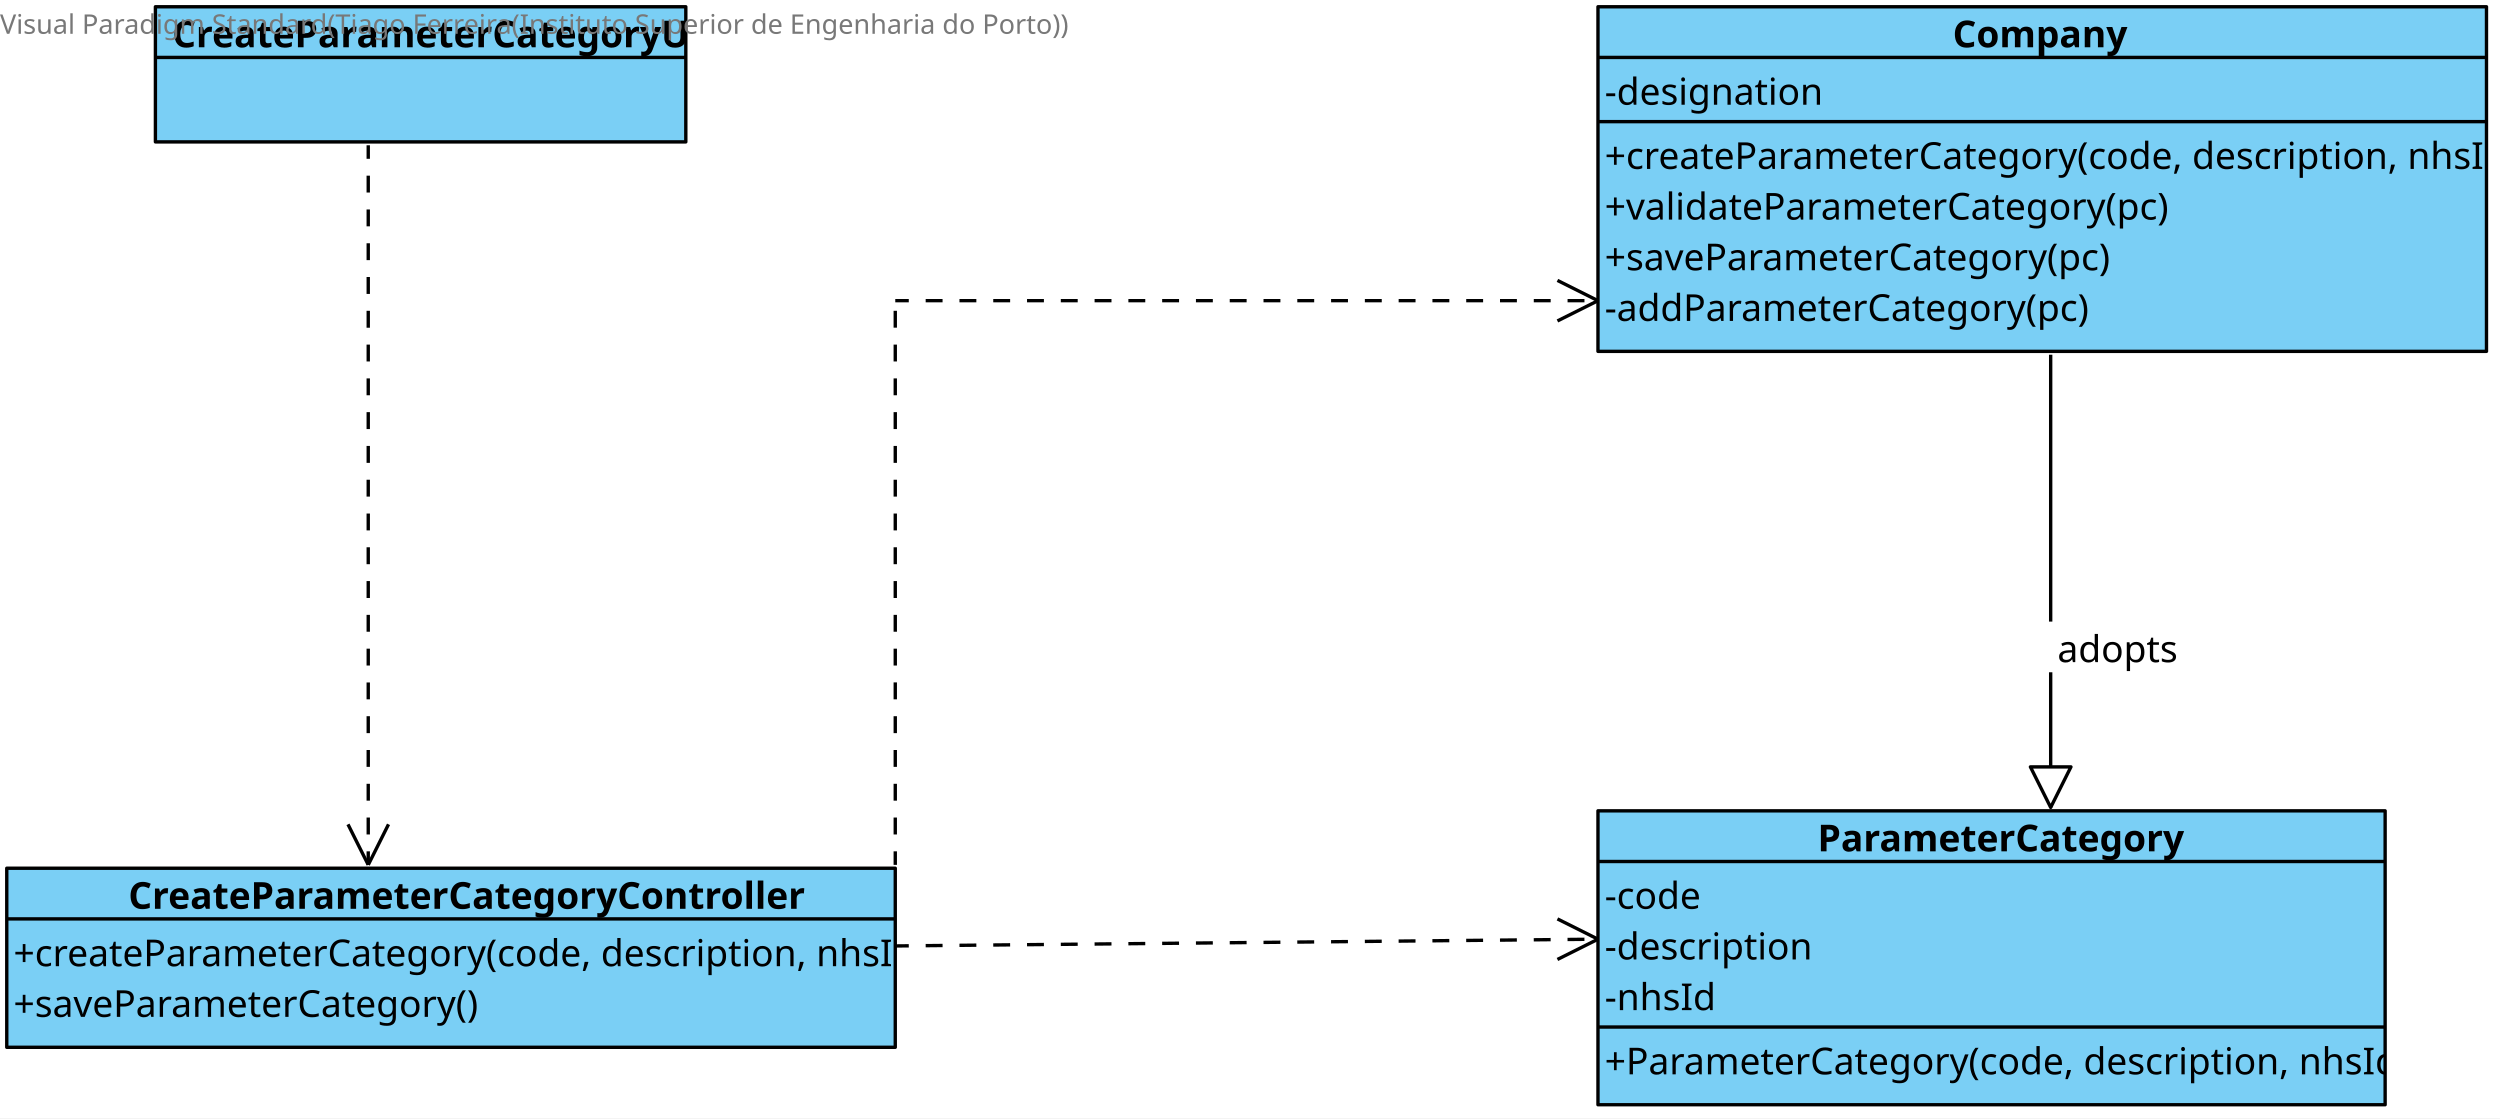
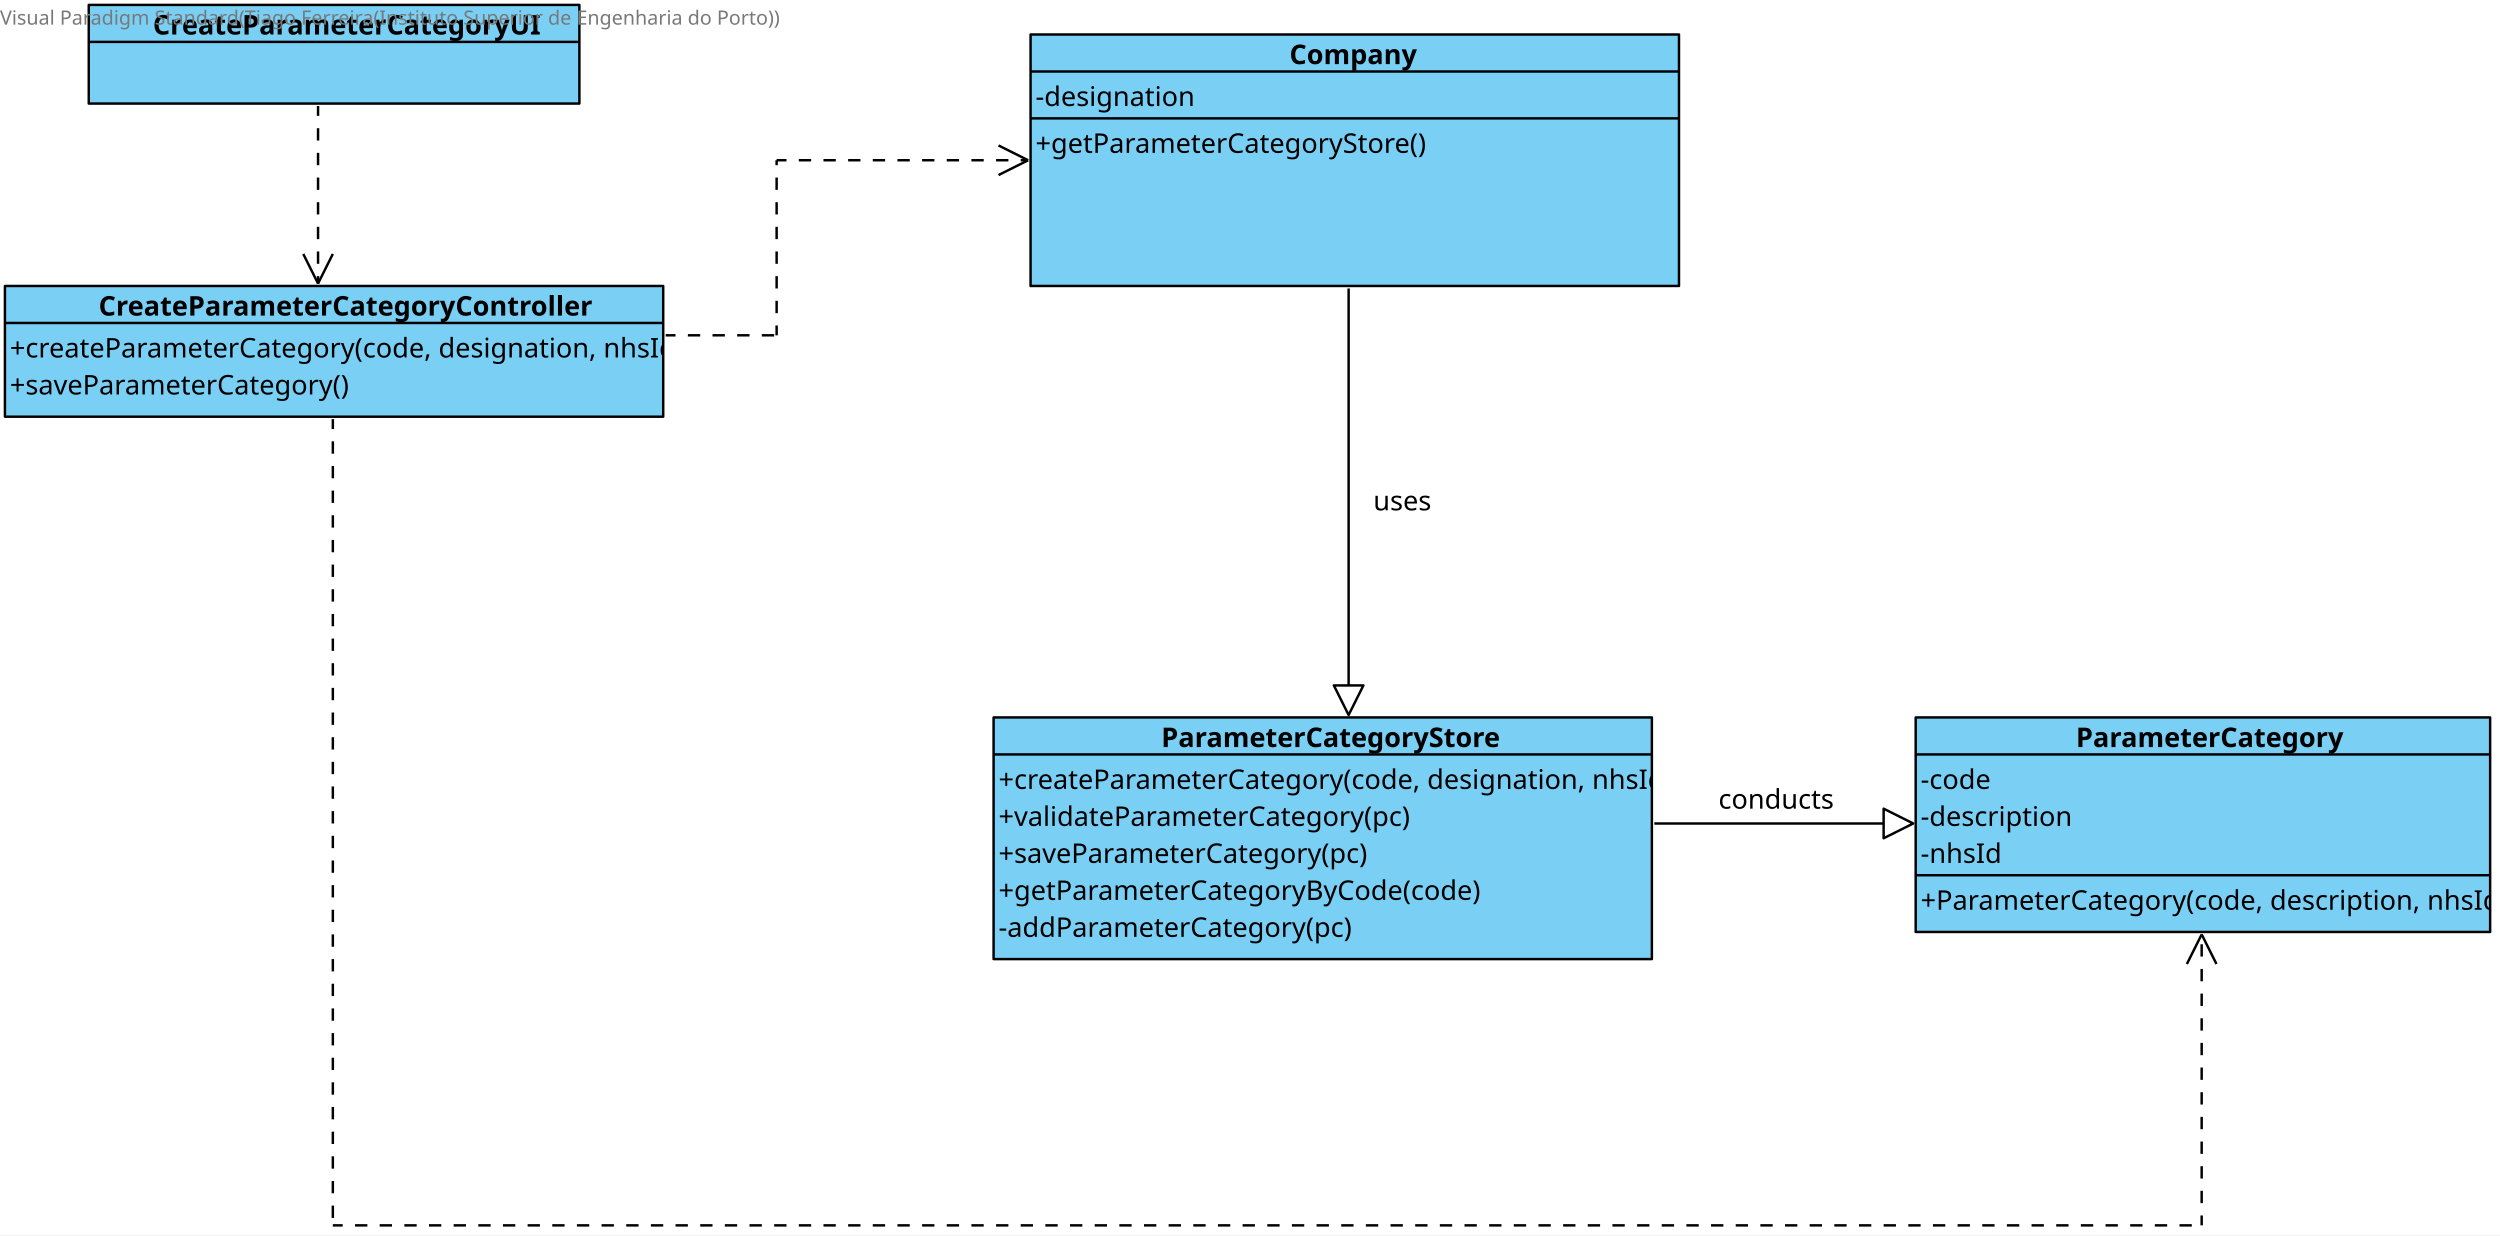
- <svg xmlns="http://www.w3.org/2000/svg" fill-opacity="0" color-rendering="auto" color-interpolation="auto" text-rendering="auto" stroke="rgb(0,0,0)" stroke-linecap="square" width="740" stroke-miterlimit="10" shape-rendering="auto" stroke-opacity="0" fill="rgb(0,0,0)" stroke-dasharray="none" font-weight="normal" stroke-width="1" height="331" font-family="'Dialog'" font-style="normal" stroke-linejoin="miter" font-size="12px" stroke-dashoffset="0" image-rendering="auto">
+ <svg xmlns="http://www.w3.org/2000/svg" fill-opacity="0" color-rendering="auto" color-interpolation="auto" text-rendering="auto" stroke="rgb(0,0,0)" stroke-linecap="square" width="1014" stroke-miterlimit="10" shape-rendering="auto" stroke-opacity="0" fill="rgb(0,0,0)" stroke-dasharray="none" font-weight="normal" stroke-width="1" height="501" font-family="'Dialog'" font-style="normal" stroke-linejoin="miter" font-size="12px" stroke-dashoffset="0" image-rendering="auto">
  <defs id="genericDefs" />
  <g>
    <defs id="defs1">
      <clipPath clipPathUnits="userSpaceOnUse" id="clipPath1">
-         <path d="M-7 -7 L168 -7 L168 51 L-7 51 L-7 -7 Z" />
+         <path d="M-7 -7 L210 -7 L210 51 L-7 51 L-7 -7 Z" />
      </clipPath>
      <clipPath clipPathUnits="userSpaceOnUse" id="clipPath2">
-         <path d="M0 0 L0 25 L157 25 L157 0 Z" />
+         <path d="M0 0 L0 25 L199 25 L199 0 Z" />
      </clipPath>
      <clipPath clipPathUnits="userSpaceOnUse" id="clipPath3">
-         <path d="M0 0 L0 15 L157 15 L157 0 Z" />
+         <path d="M0 0 L0 15 L199 15 L199 0 Z" />
      </clipPath>
      <clipPath clipPathUnits="userSpaceOnUse" id="clipPath4">
        <path d="M-7 -7 L274 -7 L274 113 L-7 113 L-7 -7 Z" />
      </clipPath>
      <clipPath clipPathUnits="userSpaceOnUse" id="clipPath5">
        <path d="M0 0 L0 87 L263 87 L263 0 Z" />
      </clipPath>
      <clipPath clipPathUnits="userSpaceOnUse" id="clipPath6">
        <path d="M0 0 L0 15 L263 15 L263 0 Z" />
      </clipPath>
      <clipPath clipPathUnits="userSpaceOnUse" id="clipPath7">
-         <path d="M-7 -7 L274 -7 L274 64 L-7 64 L-7 -7 Z" />
+         <path d="M-7 -7 L244 -7 L244 98 L-7 98 L-7 -7 Z" />
      </clipPath>
      <clipPath clipPathUnits="userSpaceOnUse" id="clipPath8">
-         <path d="M0 0 L0 38 L263 38 L263 0 Z" />
+         <path d="M0 0 L0 72 L233 72 L233 0 Z" />
      </clipPath>
      <clipPath clipPathUnits="userSpaceOnUse" id="clipPath9">
-         <path d="M-7 -7 L244 -7 L244 98 L-7 98 L-7 -7 Z" />
+         <path d="M0 0 L0 15 L233 15 L233 0 Z" />
      </clipPath>
      <clipPath clipPathUnits="userSpaceOnUse" id="clipPath10">
-         <path d="M0 0 L0 72 L233 72 L233 0 Z" />
+         <path d="M-7 -7 L278 -7 L278 109 L-7 109 L-7 -7 Z" />
      </clipPath>
      <clipPath clipPathUnits="userSpaceOnUse" id="clipPath11">
-         <path d="M0 0 L0 15 L233 15 L233 0 Z" />
+         <path d="M0 0 L0 83 L267 83 L267 0 Z" />
      </clipPath>
      <clipPath clipPathUnits="userSpaceOnUse" id="clipPath12">
-         <path d="M0 0 L104 0 L104 238 L0 238 L0 0 Z" />
+         <path d="M0 0 L0 15 L267 15 L267 0 Z" />
      </clipPath>
      <clipPath clipPathUnits="userSpaceOnUse" id="clipPath13">
-         <path d="M97 129 L97 144 L43 144 L43 129 ZM0 0 L0 238 L104 238 L104 0 Z" />
+         <path d="M-7 -7 L278 -7 L278 64 L-7 64 L-7 -7 Z" />
      </clipPath>
      <clipPath clipPathUnits="userSpaceOnUse" id="clipPath14">
-         <path d="M0 0 L312 0 L312 106 L0 106 L0 0 Z" />
+         <path d="M0 0 L0 38 L267 38 L267 0 Z" />
      </clipPath>
      <clipPath clipPathUnits="userSpaceOnUse" id="clipPath15">
-         <path d="M0 0 L0 106 L312 106 L312 0 Z" />
+         <path d="M0 0 L209 0 L209 104 L0 104 L0 0 Z" />
      </clipPath>
      <clipPath clipPathUnits="userSpaceOnUse" id="clipPath16">
-         <path d="M0 0 L312 0 L312 271 L0 271 L0 0 Z" />
+         <path d="M132 32 L132 47 L67 47 L67 32 ZM0 0 L0 104 L209 104 L209 0 Z" />
      </clipPath>
      <clipPath clipPathUnits="userSpaceOnUse" id="clipPath17">
-         <path d="M0 0 L0 271 L312 271 L312 0 Z" />
+         <path d="M0 0 L104 0 L104 277 L0 277 L0 0 Z" />
      </clipPath>
      <clipPath clipPathUnits="userSpaceOnUse" id="clipPath18">
-         <path d="M0 0 L104 0 L104 317 L0 317 L0 0 Z" />
+         <path d="M95 128 L95 143 L51 143 L51 128 ZM0 0 L0 277 L104 277 L104 0 Z" />
      </clipPath>
      <clipPath clipPathUnits="userSpaceOnUse" id="clipPath19">
-         <path d="M0 0 L0 317 L104 317 L104 0 Z" />
+         <path d="M0 0 L104 0 L104 176 L0 176 L0 0 Z" />
      </clipPath>
      <clipPath clipPathUnits="userSpaceOnUse" id="clipPath20">
-         <path d="M-54 -15 L108 -15 L108 30 L-54 30 L-54 -15 Z" />
+         <path d="M0 0 L0 176 L104 176 L104 0 Z" />
+       </clipPath>
+       <clipPath clipPathUnits="userSpaceOnUse" id="clipPath21">
+         <path d="M0 0 L251 0 L251 175 L0 175 L0 0 Z" />
+       </clipPath>
+       <clipPath clipPathUnits="userSpaceOnUse" id="clipPath22">
+         <path d="M0 0 L0 175 L251 175 L251 0 Z" />
+       </clipPath>
+       <clipPath clipPathUnits="userSpaceOnUse" id="clipPath23">
+         <path d="M0 0 L862 0 L862 431 L0 431 L0 0 Z" />
+       </clipPath>
+       <clipPath clipPathUnits="userSpaceOnUse" id="clipPath24">
+         <path d="M507 75 L507 90 L463 90 L463 75 ZM668 196 L668 211 L603 211 L603 196 ZM0 0 L0 431 L862 431 L862 0 Z" />
+       </clipPath>
+       <clipPath clipPathUnits="userSpaceOnUse" id="clipPath25">
+         <path d="M-44 -15 L88 -15 L88 30 L-44 30 L-44 -15 Z" />
+       </clipPath>
+       <clipPath clipPathUnits="userSpaceOnUse" id="clipPath26">
+         <path d="M-65 -15 L130 -15 L130 30 L-65 30 L-65 -15 Z" />
      </clipPath>
    </defs>
    <g fill="white" text-rendering="geometricPrecision" fill-opacity="1" stroke-opacity="1" stroke="white">
-       <rect x="0" width="740" height="331" y="0" stroke="none" />
-     </g>
-     <g font-size="11px" transform="translate(46,2)" fill-opacity="1" fill="rgb(122,207,245)" text-rendering="geometricPrecision" image-rendering="optimizeQuality" font-family="sans-serif" stroke="rgb(122,207,245)" font-weight="bold" stroke-opacity="1">
-       <rect x="0" width="157" height="40" y="0" clip-path="url(#clipPath1)" stroke="none" />
-     </g>
-     <g fill-opacity="1" text-rendering="geometricPrecision" stroke="black" stroke-linecap="butt" transform="translate(46,2)" stroke-miterlimit="0" stroke-opacity="1" fill="black" font-weight="bold" font-family="sans-serif" stroke-linejoin="round" font-size="11px" image-rendering="optimizeQuality">
-       <rect fill="none" x="0" width="157" height="40" y="0" clip-path="url(#clipPath1)" />
-       <line y2="15" fill="none" x1="0" clip-path="url(#clipPath1)" x2="157" y1="15" />
-     </g>
-     <g font-size="11px" transform="translate(46,2)" fill-opacity="1" fill="black" text-rendering="geometricPrecision" image-rendering="optimizeQuality" font-family="sans-serif" stroke="black" font-weight="bold" stroke-opacity="1">
-       <text x="5" xml:space="preserve" y="12" clip-path="url(#clipPath3)" stroke="none">CreateParameterCategoryUI</text>
-     </g>
-     <g font-size="11px" transform="translate(473,2)" fill-opacity="1" fill="rgb(122,207,245)" text-rendering="geometricPrecision" image-rendering="optimizeQuality" font-family="sans-serif" stroke="rgb(122,207,245)" font-weight="bold" stroke-opacity="1">
+       <rect x="0" width="1014" height="501" y="0" stroke="none" />
+     </g>
+     <g font-size="11px" transform="translate(36,2)" fill-opacity="1" fill="rgb(122,207,245)" text-rendering="geometricPrecision" image-rendering="optimizeQuality" font-family="sans-serif" stroke="rgb(122,207,245)" font-weight="bold" stroke-opacity="1">
+       <rect x="0" width="199" height="40" y="0" clip-path="url(#clipPath1)" stroke="none" />
+     </g>
+     <g fill-opacity="1" text-rendering="geometricPrecision" stroke="black" stroke-linecap="butt" transform="translate(36,2)" stroke-miterlimit="0" stroke-opacity="1" fill="black" font-weight="bold" font-family="sans-serif" stroke-linejoin="round" font-size="11px" image-rendering="optimizeQuality">
+       <rect fill="none" x="0" width="199" height="40" y="0" clip-path="url(#clipPath1)" />
+       <line y2="15" fill="none" x1="0" clip-path="url(#clipPath1)" x2="199" y1="15" />
+     </g>
+     <g font-size="11px" transform="translate(36,2)" fill-opacity="1" fill="black" text-rendering="geometricPrecision" image-rendering="optimizeQuality" font-family="sans-serif" stroke="black" font-weight="bold" stroke-opacity="1">
+       <text x="26" xml:space="preserve" y="12" clip-path="url(#clipPath3)" stroke="none">CreateParameterCategoryUI</text>
+     </g>
+     <g font-size="11px" transform="translate(418,14)" fill-opacity="1" fill="rgb(122,207,245)" text-rendering="geometricPrecision" image-rendering="optimizeQuality" font-family="sans-serif" stroke="rgb(122,207,245)" font-weight="bold" stroke-opacity="1">
      <rect x="0" width="263" height="102" y="0" clip-path="url(#clipPath4)" stroke="none" />
    </g>
-     <g fill-opacity="1" text-rendering="geometricPrecision" stroke="black" stroke-linecap="butt" transform="translate(473,2)" stroke-miterlimit="0" stroke-opacity="1" fill="black" font-weight="bold" font-family="sans-serif" stroke-linejoin="round" font-size="11px" image-rendering="optimizeQuality">
+     <g fill-opacity="1" text-rendering="geometricPrecision" stroke="black" stroke-linecap="butt" transform="translate(418,14)" stroke-miterlimit="0" stroke-opacity="1" fill="black" font-weight="bold" font-family="sans-serif" stroke-linejoin="round" font-size="11px" image-rendering="optimizeQuality">
      <rect fill="none" x="0" width="263" height="102" y="0" clip-path="url(#clipPath4)" />
      <line y2="15" fill="none" x1="0" clip-path="url(#clipPath4)" x2="263" y1="15" />
    </g>
-     <g font-size="11px" transform="matrix(1,0,0,1,473,17)" fill-opacity="1" fill="black" text-rendering="geometricPrecision" image-rendering="optimizeQuality" font-family="sans-serif" stroke="black" stroke-opacity="1">
+     <g font-size="11px" transform="matrix(1,0,0,1,418,29)" fill-opacity="1" fill="black" text-rendering="geometricPrecision" image-rendering="optimizeQuality" font-family="sans-serif" stroke="black" stroke-opacity="1">
      <text x="2" xml:space="preserve" y="14" clip-path="url(#clipPath5)" stroke="none">-designation</text>
    </g>
-     <g stroke-linecap="butt" font-size="11px" transform="matrix(1,0,0,1,473,17)" fill-opacity="1" fill="black" text-rendering="geometricPrecision" image-rendering="optimizeQuality" font-family="sans-serif" stroke-linejoin="bevel" stroke="black" stroke-opacity="1" stroke-miterlimit="0">
+     <g stroke-linecap="butt" font-size="11px" transform="matrix(1,0,0,1,418,29)" fill-opacity="1" fill="black" text-rendering="geometricPrecision" image-rendering="optimizeQuality" font-family="sans-serif" stroke-linejoin="bevel" stroke="black" stroke-opacity="1" stroke-miterlimit="0">
      <line y2="19" fill="none" x1="0" clip-path="url(#clipPath5)" x2="263" y1="19" />
    </g>
-     <g font-size="11px" transform="matrix(1,0,0,1,473,17)" fill-opacity="1" fill="black" text-rendering="geometricPrecision" image-rendering="optimizeQuality" font-family="sans-serif" stroke="black" stroke-opacity="1">
-       <text x="2" xml:space="preserve" y="33" clip-path="url(#clipPath5)" stroke="none">+createParameterCategory(code, description, nhsId)</text>
-     </g>
-     <g font-size="11px" transform="matrix(1,0,0,1,473,17)" fill-opacity="1" fill="black" text-rendering="geometricPrecision" image-rendering="optimizeQuality" font-family="sans-serif" stroke="black" stroke-opacity="1">
-       <text x="2" xml:space="preserve" y="48" clip-path="url(#clipPath5)" stroke="none">+validateParameterCategory(pc)</text>
-     </g>
-     <g font-size="11px" transform="matrix(1,0,0,1,473,17)" fill-opacity="1" fill="black" text-rendering="geometricPrecision" image-rendering="optimizeQuality" font-family="sans-serif" stroke="black" stroke-opacity="1">
-       <text x="2" xml:space="preserve" y="63" clip-path="url(#clipPath5)" stroke="none">+saveParameterCategory(pc)</text>
-     </g>
-     <g font-size="11px" transform="matrix(1,0,0,1,473,17)" fill-opacity="1" fill="black" text-rendering="geometricPrecision" image-rendering="optimizeQuality" font-family="sans-serif" stroke="black" stroke-opacity="1">
-       <text x="2" xml:space="preserve" y="78" clip-path="url(#clipPath5)" stroke="none">-addParameterCategory(pc)</text>
-     </g>
-     <g font-size="11px" transform="translate(473,2)" fill-opacity="1" fill="black" text-rendering="geometricPrecision" image-rendering="optimizeQuality" font-family="sans-serif" stroke="black" font-weight="bold" stroke-opacity="1">
+     <g font-size="11px" transform="matrix(1,0,0,1,418,29)" fill-opacity="1" fill="black" text-rendering="geometricPrecision" image-rendering="optimizeQuality" font-family="sans-serif" stroke="black" stroke-opacity="1">
+       <text x="2" xml:space="preserve" y="33" clip-path="url(#clipPath5)" stroke="none">+getParameterCategoryStore()</text>
+     </g>
+     <g font-size="11px" transform="translate(418,14)" fill-opacity="1" fill="black" text-rendering="geometricPrecision" image-rendering="optimizeQuality" font-family="sans-serif" stroke="black" font-weight="bold" stroke-opacity="1">
      <text x="105" xml:space="preserve" y="12" clip-path="url(#clipPath6)" stroke="none">Company</text>
    </g>
-     <g font-size="11px" transform="translate(2,257)" fill-opacity="1" fill="rgb(122,207,245)" text-rendering="geometricPrecision" image-rendering="optimizeQuality" font-family="sans-serif" stroke="rgb(122,207,245)" font-weight="bold" stroke-opacity="1">
-       <rect x="0" width="263" height="53" y="0" clip-path="url(#clipPath7)" stroke="none" />
-     </g>
-     <g fill-opacity="1" text-rendering="geometricPrecision" stroke="black" stroke-linecap="butt" transform="translate(2,257)" stroke-miterlimit="0" stroke-opacity="1" fill="black" font-weight="bold" font-family="sans-serif" stroke-linejoin="round" font-size="11px" image-rendering="optimizeQuality">
-       <rect fill="none" x="0" width="263" height="53" y="0" clip-path="url(#clipPath7)" />
-       <line y2="15" fill="none" x1="0" clip-path="url(#clipPath7)" x2="263" y1="15" />
-     </g>
-     <g font-size="11px" transform="matrix(1,0,0,1,2,272)" fill-opacity="1" fill="black" text-rendering="geometricPrecision" image-rendering="optimizeQuality" font-family="sans-serif" stroke="black" stroke-opacity="1">
-       <text x="2" xml:space="preserve" y="14" clip-path="url(#clipPath8)" stroke="none">+createParameterCategory(code, description, nhsId)</text>
-     </g>
-     <g font-size="11px" transform="matrix(1,0,0,1,2,272)" fill-opacity="1" fill="black" text-rendering="geometricPrecision" image-rendering="optimizeQuality" font-family="sans-serif" stroke="black" stroke-opacity="1">
-       <text x="2" xml:space="preserve" y="29" clip-path="url(#clipPath8)" stroke="none">+saveParameterCategory()</text>
-     </g>
-     <g font-size="11px" transform="translate(2,257)" fill-opacity="1" fill="black" text-rendering="geometricPrecision" image-rendering="optimizeQuality" font-family="sans-serif" stroke="black" font-weight="bold" stroke-opacity="1">
-       <text x="36" xml:space="preserve" y="12" clip-path="url(#clipPath6)" stroke="none">CreateParameterCategoryController</text>
-     </g>
-     <g font-size="11px" transform="translate(473,240)" fill-opacity="1" fill="rgb(122,207,245)" text-rendering="geometricPrecision" image-rendering="optimizeQuality" font-family="sans-serif" stroke="rgb(122,207,245)" font-weight="bold" stroke-opacity="1">
-       <rect x="0" width="233" height="87" y="0" clip-path="url(#clipPath9)" stroke="none" />
-     </g>
-     <g fill-opacity="1" text-rendering="geometricPrecision" stroke="black" stroke-linecap="butt" transform="translate(473,240)" stroke-miterlimit="0" stroke-opacity="1" fill="black" font-weight="bold" font-family="sans-serif" stroke-linejoin="round" font-size="11px" image-rendering="optimizeQuality">
-       <rect fill="none" x="0" width="233" height="87" y="0" clip-path="url(#clipPath9)" />
-       <line y2="15" fill="none" x1="0" clip-path="url(#clipPath9)" x2="233" y1="15" />
-     </g>
-     <g font-size="11px" transform="matrix(1,0,0,1,473,255)" fill-opacity="1" fill="black" text-rendering="geometricPrecision" image-rendering="optimizeQuality" font-family="sans-serif" stroke="black" stroke-opacity="1">
-       <text x="2" xml:space="preserve" y="14" clip-path="url(#clipPath10)" stroke="none">-code</text>
-     </g>
-     <g font-size="11px" transform="matrix(1,0,0,1,473,255)" fill-opacity="1" fill="black" text-rendering="geometricPrecision" image-rendering="optimizeQuality" font-family="sans-serif" stroke="black" stroke-opacity="1">
-       <text x="2" xml:space="preserve" y="29" clip-path="url(#clipPath10)" stroke="none">-description</text>
-     </g>
-     <g font-size="11px" transform="matrix(1,0,0,1,473,255)" fill-opacity="1" fill="black" text-rendering="geometricPrecision" image-rendering="optimizeQuality" font-family="sans-serif" stroke="black" stroke-opacity="1">
-       <text x="2" xml:space="preserve" y="44" clip-path="url(#clipPath10)" stroke="none">-nhsId</text>
-       <line stroke-linecap="butt" clip-path="url(#clipPath10)" fill="none" x1="0" x2="233" y1="49" y2="49" stroke-linejoin="bevel" stroke-miterlimit="0" />
-     </g>
-     <g font-size="11px" transform="matrix(1,0,0,1,473,255)" fill-opacity="1" fill="black" text-rendering="geometricPrecision" image-rendering="optimizeQuality" font-family="sans-serif" stroke="black" stroke-opacity="1">
-       <text x="2" xml:space="preserve" y="63" clip-path="url(#clipPath10)" stroke="none">+ParameterCategory(code, description, nhsId)</text>
-     </g>
-     <g font-size="11px" transform="translate(473,240)" fill-opacity="1" fill="black" text-rendering="geometricPrecision" image-rendering="optimizeQuality" font-family="sans-serif" stroke="black" font-weight="bold" stroke-opacity="1">
-       <text x="65" xml:space="preserve" y="12" clip-path="url(#clipPath11)" stroke="none">ParameterCategory</text>
-     </g>
-     <g stroke-linecap="butt" font-size="11px" transform="translate(557,55)" fill-opacity="1" fill="black" text-rendering="geometricPrecision" image-rendering="optimizeQuality" font-family="sans-serif" stroke-linejoin="round" stroke="black" stroke-opacity="1">
-       <line y2="50" fill="none" x1="50" clip-path="url(#clipPath13)" x2="50" y1="184" />
-       <polygon fill="white" clip-path="url(#clipPath13)" points=" 50 184 56 172 44 172" stroke="none" />
-       <polygon fill="none" points=" 50 184 56 172 44 172" clip-path="url(#clipPath13)" />
-     </g>
-     <g fill-opacity="1" text-rendering="geometricPrecision" stroke="black" stroke-linecap="butt" transform="translate(215,228)" stroke-opacity="1" fill="black" stroke-dasharray="5" font-family="sans-serif" stroke-linejoin="round" font-size="11px" stroke-dashoffset="1" image-rendering="optimizeQuality">
-       <line y2="50" fill="none" x1="50" clip-path="url(#clipPath15)" x2="258" y1="52" />
-       <line clip-path="url(#clipPath15)" stroke-dashoffset="0" fill="none" x1="258" x2="246" y1="50" y2="44" stroke-dasharray="none" />
-       <line clip-path="url(#clipPath15)" stroke-dashoffset="0" fill="none" x1="258" x2="246" y1="50" y2="56" stroke-dasharray="none" />
-     </g>
-     <g fill-opacity="1" text-rendering="geometricPrecision" stroke="black" stroke-linecap="butt" transform="translate(215,39)" stroke-opacity="1" fill="black" stroke-dasharray="5" font-family="sans-serif" stroke-linejoin="round" font-size="11px" stroke-dashoffset="1" image-rendering="optimizeQuality">
-       <line y2="50" fill="none" x1="50" clip-path="url(#clipPath17)" x2="50" y1="217" />
-       <line y2="50" fill="none" x1="50" clip-path="url(#clipPath17)" x2="258" y1="50" />
-       <line clip-path="url(#clipPath17)" stroke-dashoffset="0" fill="none" x1="258" x2="246" y1="50" y2="44" stroke-dasharray="none" />
-       <line clip-path="url(#clipPath17)" stroke-dashoffset="0" fill="none" x1="258" x2="246" y1="50" y2="56" stroke-dasharray="none" />
-     </g>
-     <g fill-opacity="1" text-rendering="geometricPrecision" stroke="black" stroke-linecap="butt" transform="translate(59,-7)" stroke-opacity="1" fill="black" stroke-dasharray="5" font-family="sans-serif" stroke-linejoin="round" font-size="11px" stroke-dashoffset="1" image-rendering="optimizeQuality">
-       <line y2="263" fill="none" x1="50" clip-path="url(#clipPath19)" x2="50" y1="50" />
-       <line clip-path="url(#clipPath19)" stroke-dashoffset="0" fill="none" x1="50" x2="56" y1="263" y2="251" stroke-dasharray="none" />
-       <line clip-path="url(#clipPath19)" stroke-dashoffset="0" fill="none" x1="50" x2="44" y1="263" y2="251" stroke-dasharray="none" />
-     </g>
-     <g font-size="11px" transform="translate(600,184)" fill-opacity="1" fill="black" text-rendering="geometricPrecision" image-rendering="optimizeQuality" font-family="sans-serif" stroke="black" stroke-opacity="1">
-       <text x="9" xml:space="preserve" y="12" clip-path="url(#clipPath20)" stroke="none">adopts</text>
+     <g font-size="11px" transform="translate(777,291)" fill-opacity="1" fill="rgb(122,207,245)" text-rendering="geometricPrecision" image-rendering="optimizeQuality" font-family="sans-serif" stroke="rgb(122,207,245)" font-weight="bold" stroke-opacity="1">
+       <rect x="0" width="233" height="87" y="0" clip-path="url(#clipPath7)" stroke="none" />
+     </g>
+     <g fill-opacity="1" text-rendering="geometricPrecision" stroke="black" stroke-linecap="butt" transform="translate(777,291)" stroke-miterlimit="0" stroke-opacity="1" fill="black" font-weight="bold" font-family="sans-serif" stroke-linejoin="round" font-size="11px" image-rendering="optimizeQuality">
+       <rect fill="none" x="0" width="233" height="87" y="0" clip-path="url(#clipPath7)" />
+       <line y2="15" fill="none" x1="0" clip-path="url(#clipPath7)" x2="233" y1="15" />
+     </g>
+     <g font-size="11px" transform="matrix(1,0,0,1,777,306)" fill-opacity="1" fill="black" text-rendering="geometricPrecision" image-rendering="optimizeQuality" font-family="sans-serif" stroke="black" stroke-opacity="1">
+       <text x="2" xml:space="preserve" y="14" clip-path="url(#clipPath8)" stroke="none">-code</text>
+     </g>
+     <g font-size="11px" transform="matrix(1,0,0,1,777,306)" fill-opacity="1" fill="black" text-rendering="geometricPrecision" image-rendering="optimizeQuality" font-family="sans-serif" stroke="black" stroke-opacity="1">
+       <text x="2" xml:space="preserve" y="29" clip-path="url(#clipPath8)" stroke="none">-description</text>
+     </g>
+     <g font-size="11px" transform="matrix(1,0,0,1,777,306)" fill-opacity="1" fill="black" text-rendering="geometricPrecision" image-rendering="optimizeQuality" font-family="sans-serif" stroke="black" stroke-opacity="1">
+       <text x="2" xml:space="preserve" y="44" clip-path="url(#clipPath8)" stroke="none">-nhsId</text>
+       <line stroke-linecap="butt" clip-path="url(#clipPath8)" fill="none" x1="0" x2="233" y1="49" y2="49" stroke-linejoin="bevel" stroke-miterlimit="0" />
+     </g>
+     <g font-size="11px" transform="matrix(1,0,0,1,777,306)" fill-opacity="1" fill="black" text-rendering="geometricPrecision" image-rendering="optimizeQuality" font-family="sans-serif" stroke="black" stroke-opacity="1">
+       <text x="2" xml:space="preserve" y="63" clip-path="url(#clipPath8)" stroke="none">+ParameterCategory(code, description, nhsId)</text>
+     </g>
+     <g font-size="11px" transform="translate(777,291)" fill-opacity="1" fill="black" text-rendering="geometricPrecision" image-rendering="optimizeQuality" font-family="sans-serif" stroke="black" font-weight="bold" stroke-opacity="1">
+       <text x="65" xml:space="preserve" y="12" clip-path="url(#clipPath9)" stroke="none">ParameterCategory</text>
+     </g>
+     <g font-size="11px" transform="translate(403,291)" fill-opacity="1" fill="rgb(122,207,245)" text-rendering="geometricPrecision" image-rendering="optimizeQuality" font-family="sans-serif" stroke="rgb(122,207,245)" font-weight="bold" stroke-opacity="1">
+       <rect x="0" width="267" height="98" y="0" clip-path="url(#clipPath10)" stroke="none" />
+     </g>
+     <g fill-opacity="1" text-rendering="geometricPrecision" stroke="black" stroke-linecap="butt" transform="translate(403,291)" stroke-miterlimit="0" stroke-opacity="1" fill="black" font-weight="bold" font-family="sans-serif" stroke-linejoin="round" font-size="11px" image-rendering="optimizeQuality">
+       <rect fill="none" x="0" width="267" height="98" y="0" clip-path="url(#clipPath10)" />
+       <line y2="15" fill="none" x1="0" clip-path="url(#clipPath10)" x2="267" y1="15" />
+     </g>
+     <g font-size="11px" transform="matrix(1,0,0,1,403,306)" fill-opacity="1" fill="black" text-rendering="geometricPrecision" image-rendering="optimizeQuality" font-family="sans-serif" stroke="black" stroke-opacity="1">
+       <text x="2" xml:space="preserve" y="14" clip-path="url(#clipPath11)" stroke="none">+createParameterCategory(code, designation, nhsId)</text>
+     </g>
+     <g font-size="11px" transform="matrix(1,0,0,1,403,306)" fill-opacity="1" fill="black" text-rendering="geometricPrecision" image-rendering="optimizeQuality" font-family="sans-serif" stroke="black" stroke-opacity="1">
+       <text x="2" xml:space="preserve" y="29" clip-path="url(#clipPath11)" stroke="none">+validateParameterCategory(pc)</text>
+     </g>
+     <g font-size="11px" transform="matrix(1,0,0,1,403,306)" fill-opacity="1" fill="black" text-rendering="geometricPrecision" image-rendering="optimizeQuality" font-family="sans-serif" stroke="black" stroke-opacity="1">
+       <text x="2" xml:space="preserve" y="44" clip-path="url(#clipPath11)" stroke="none">+saveParameterCategory(pc)</text>
+     </g>
+     <g font-size="11px" transform="matrix(1,0,0,1,403,306)" fill-opacity="1" fill="black" text-rendering="geometricPrecision" image-rendering="optimizeQuality" font-family="sans-serif" stroke="black" stroke-opacity="1">
+       <text x="2" xml:space="preserve" y="59" clip-path="url(#clipPath11)" stroke="none">+getParameterCategoryByCode(code)</text>
+     </g>
+     <g font-size="11px" transform="matrix(1,0,0,1,403,306)" fill-opacity="1" fill="black" text-rendering="geometricPrecision" image-rendering="optimizeQuality" font-family="sans-serif" stroke="black" stroke-opacity="1">
+       <text x="2" xml:space="preserve" y="74" clip-path="url(#clipPath11)" stroke="none">-addParameterCategory(pc)</text>
+     </g>
+     <g font-size="11px" transform="translate(403,291)" fill-opacity="1" fill="black" text-rendering="geometricPrecision" image-rendering="optimizeQuality" font-family="sans-serif" stroke="black" font-weight="bold" stroke-opacity="1">
+       <text x="68" xml:space="preserve" y="12" clip-path="url(#clipPath12)" stroke="none">ParameterCategoryStore</text>
+     </g>
+     <g font-size="11px" transform="translate(2,116)" fill-opacity="1" fill="rgb(122,207,245)" text-rendering="geometricPrecision" image-rendering="optimizeQuality" font-family="sans-serif" stroke="rgb(122,207,245)" font-weight="bold" stroke-opacity="1">
+       <rect x="0" width="267" height="53" y="0" clip-path="url(#clipPath13)" stroke="none" />
+     </g>
+     <g fill-opacity="1" text-rendering="geometricPrecision" stroke="black" stroke-linecap="butt" transform="translate(2,116)" stroke-miterlimit="0" stroke-opacity="1" fill="black" font-weight="bold" font-family="sans-serif" stroke-linejoin="round" font-size="11px" image-rendering="optimizeQuality">
+       <rect fill="none" x="0" width="267" height="53" y="0" clip-path="url(#clipPath13)" />
+       <line y2="15" fill="none" x1="0" clip-path="url(#clipPath13)" x2="267" y1="15" />
+     </g>
+     <g font-size="11px" transform="matrix(1,0,0,1,2,131)" fill-opacity="1" fill="black" text-rendering="geometricPrecision" image-rendering="optimizeQuality" font-family="sans-serif" stroke="black" stroke-opacity="1">
+       <text x="2" xml:space="preserve" y="14" clip-path="url(#clipPath14)" stroke="none">+createParameterCategory(code, designation, nhsId)</text>
+     </g>
+     <g font-size="11px" transform="matrix(1,0,0,1,2,131)" fill-opacity="1" fill="black" text-rendering="geometricPrecision" image-rendering="optimizeQuality" font-family="sans-serif" stroke="black" stroke-opacity="1">
+       <text x="2" xml:space="preserve" y="29" clip-path="url(#clipPath14)" stroke="none">+saveParameterCategory()</text>
+     </g>
+     <g font-size="11px" transform="translate(2,116)" fill-opacity="1" fill="black" text-rendering="geometricPrecision" image-rendering="optimizeQuality" font-family="sans-serif" stroke="black" font-weight="bold" stroke-opacity="1">
+       <text x="38" xml:space="preserve" y="12" clip-path="url(#clipPath12)" stroke="none">CreateParameterCategoryController</text>
+     </g>
+     <g stroke-linecap="butt" font-size="11px" transform="translate(621,284)" fill-opacity="1" fill="black" text-rendering="geometricPrecision" image-rendering="optimizeQuality" font-family="sans-serif" stroke-linejoin="round" stroke="black" stroke-opacity="1">
+       <line y2="50" fill="none" x1="155" clip-path="url(#clipPath16)" x2="50" y1="50" />
+       <polygon fill="white" clip-path="url(#clipPath16)" points=" 155 50 143 44 143 56" stroke="none" />
+       <polygon fill="none" points=" 155 50 143 44 143 56" clip-path="url(#clipPath16)" />
+     </g>
+     <g stroke-linecap="butt" font-size="11px" transform="translate(497,67)" fill-opacity="1" fill="black" text-rendering="geometricPrecision" image-rendering="optimizeQuality" font-family="sans-serif" stroke-linejoin="round" stroke="black" stroke-opacity="1">
+       <line y2="50" fill="none" x1="50" clip-path="url(#clipPath18)" x2="50" y1="223" />
+       <polygon fill="white" clip-path="url(#clipPath18)" points=" 50 223 56 211 44 211" stroke="none" />
+       <polygon fill="none" points=" 50 223 56 211 44 211" clip-path="url(#clipPath18)" />
+     </g>
+     <g fill-opacity="1" text-rendering="geometricPrecision" stroke="black" stroke-linecap="butt" transform="translate(79,-7)" stroke-opacity="1" fill="black" stroke-dasharray="5" font-family="sans-serif" stroke-linejoin="round" font-size="11px" stroke-dashoffset="1" image-rendering="optimizeQuality">
+       <line y2="122" fill="none" x1="50" clip-path="url(#clipPath20)" x2="50" y1="50" />
+       <line clip-path="url(#clipPath20)" stroke-dashoffset="0" fill="none" x1="50" x2="56" y1="122" y2="110" stroke-dasharray="none" />
+       <line clip-path="url(#clipPath20)" stroke-dashoffset="0" fill="none" x1="50" x2="44" y1="122" y2="110" stroke-dasharray="none" />
+     </g>
+     <g fill-opacity="1" text-rendering="geometricPrecision" stroke="black" stroke-linecap="butt" transform="translate(220,15)" stroke-opacity="1" fill="black" stroke-dasharray="5" font-family="sans-serif" stroke-linejoin="round" font-size="11px" stroke-dashoffset="1" image-rendering="optimizeQuality">
+       <line y2="121" fill="none" x1="50" clip-path="url(#clipPath22)" x2="95" y1="121" />
+       <line y2="50" fill="none" x1="95" clip-path="url(#clipPath22)" x2="95" y1="121" />
+       <line y2="50" fill="none" x1="95" clip-path="url(#clipPath22)" x2="197" y1="50" />
+       <line clip-path="url(#clipPath22)" stroke-dashoffset="0" fill="none" x1="197" x2="185" y1="50" y2="44" stroke-dasharray="none" />
+       <line clip-path="url(#clipPath22)" stroke-dashoffset="0" fill="none" x1="197" x2="185" y1="50" y2="56" stroke-dasharray="none" />
+     </g>
+     <g fill-opacity="1" text-rendering="geometricPrecision" stroke="black" stroke-linecap="butt" transform="translate(85,120)" stroke-opacity="1" fill="black" stroke-dasharray="5" font-family="sans-serif" stroke-linejoin="round" font-size="11px" stroke-dashoffset="1" image-rendering="optimizeQuality">
+       <line y2="377" fill="none" x1="50" clip-path="url(#clipPath24)" x2="50" y1="50" />
+       <line y2="377" fill="none" x1="50" clip-path="url(#clipPath24)" x2="808" y1="377" />
+       <line y2="259" fill="none" x1="808" clip-path="url(#clipPath24)" x2="808" y1="377" />
+       <line clip-path="url(#clipPath24)" stroke-dashoffset="0" fill="none" x1="808" x2="802" y1="259" y2="271" stroke-dasharray="none" />
+       <line clip-path="url(#clipPath24)" stroke-dashoffset="0" fill="none" x1="808" x2="814" y1="259" y2="271" stroke-dasharray="none" />
+     </g>
+     <g font-size="11px" transform="translate(548,195)" fill-opacity="1" fill="black" text-rendering="geometricPrecision" image-rendering="optimizeQuality" font-family="sans-serif" stroke="black" stroke-opacity="1">
+       <text x="9" xml:space="preserve" y="12" clip-path="url(#clipPath25)" stroke="none">uses</text>
+     </g>
+     <g font-size="11px" transform="translate(688,316)" fill-opacity="1" fill="black" text-rendering="geometricPrecision" image-rendering="optimizeQuality" font-family="sans-serif" stroke="black" stroke-opacity="1">
+       <text x="9" xml:space="preserve" y="12" clip-path="url(#clipPath26)" stroke="none">conducts</text>
    </g>
    <g font-size="8px" fill-opacity="1" fill="rgb(120,120,120)" text-rendering="geometricPrecision" image-rendering="optimizeQuality" stroke="rgb(120,120,120)" stroke-opacity="1">
      <text x="0" xml:space="preserve" y="10" stroke="none">Visual Paradigm Standard(Tiago Ferreira(Instituto Superior de Engenharia do Porto))</text>
    </g>
  </g>
</svg>
